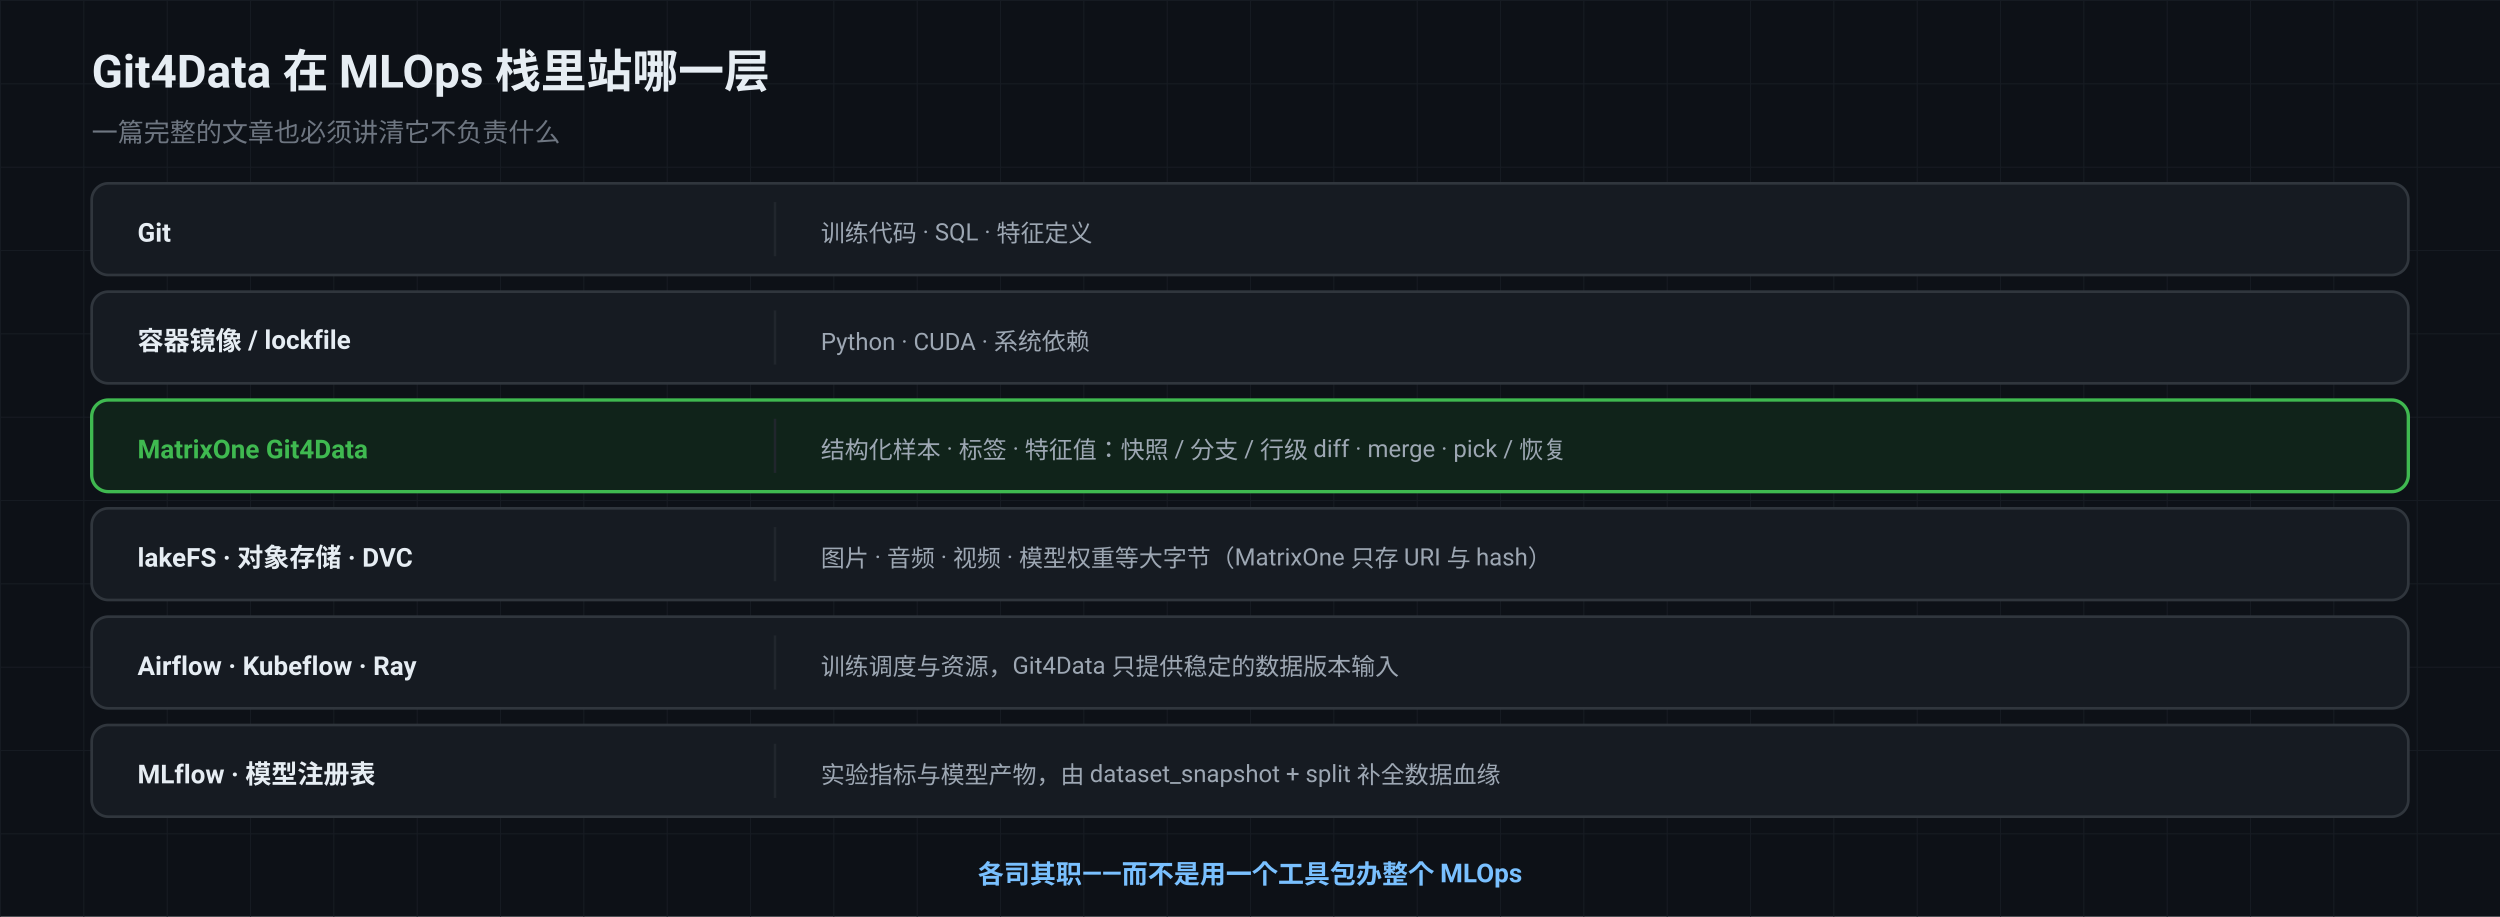
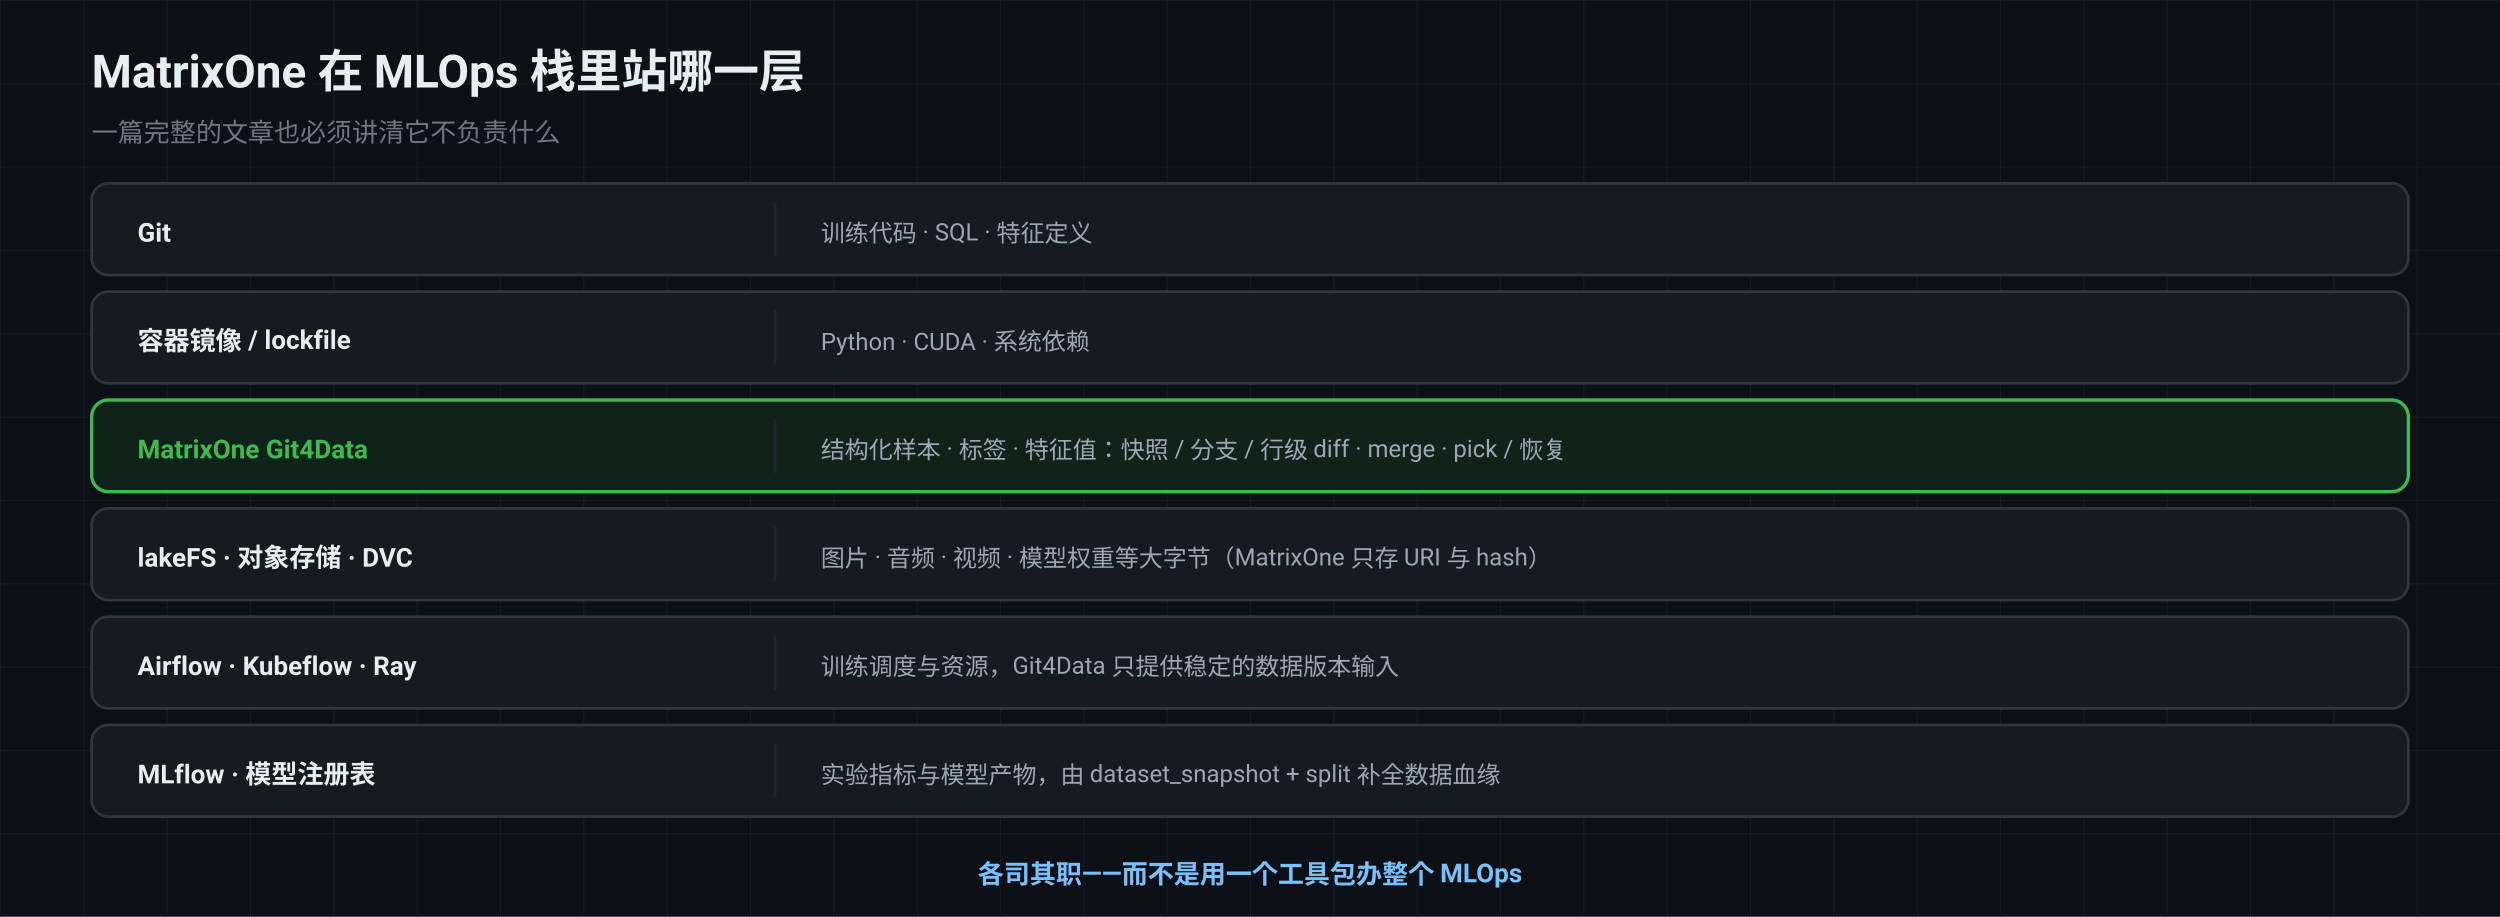
<svg xmlns="http://www.w3.org/2000/svg" viewBox="0 0 1200 440" font-family="-apple-system,'Segoe UI',Roboto,'PingFang SC','Microsoft YaHei',Arial,sans-serif">
  <defs>
    <pattern id="g" width="40" height="40" patternUnits="userSpaceOnUse">
      <path d="M40 0H0V40" fill="none" stroke="#161B22" stroke-width="1" />
    </pattern>
    <marker id="arr" markerWidth="8" markerHeight="8" refX="6" refY="3" orient="auto">
      <path d="M0 0L6 3L0 6Z" fill="#6E7681" />
    </marker>
    <marker id="arrL" markerWidth="9" markerHeight="9" refX="7" refY="3" orient="auto">
      <path d="M0 0L7 3L0 6Z" fill="#79C0FF" />
    </marker>
    <marker id="arrP" markerWidth="9" markerHeight="9" refX="7" refY="3" orient="auto">
      <path d="M0 0L7 3L0 6Z" fill="#A371F7" />
    </marker>
    <style>.mono{font-family:ui-monospace,'SF Mono',Menlo,Consolas,monospace;} .h{fill:#E6EDF3;} .m{fill:#9DA7B3;} .dim{fill:#6E7681;}</style>
  </defs>
  <rect width="1200" height="440" fill="#0D1117" />
  <rect width="1200" height="440" fill="url(#g)" />
-   <text x="44" y="42" class="h" font-size="22" font-weight="700">Git4Data 在 MLOps 栈里站哪一层</text>
+   <text x="44" y="42" class="h" font-size="22" font-weight="700">MatrixOne 在 MLOps 栈里站哪一层</text>
  <text x="44" y="68" class="dim" font-size="12.5">一篇完整的文章也必须讲清它不负责什么</text>
  <rect x="44" y="88" width="1112" height="44" rx="8" fill="#161B22" stroke="#30363D" stroke-width="1.3" />
  <text x="66" y="116" fill="#E6EDF3" font-size="12.5" font-weight="700">Git</text>
  <line x1="372" y1="97" x2="372" y2="123" stroke="#21262D" stroke-width="1.2" />
  <text x="394" y="116" class="m" font-size="11.5">训练代码 · SQL · 特征定义</text>
  <rect x="44" y="140" width="1112" height="44" rx="8" fill="#161B22" stroke="#30363D" stroke-width="1.3" />
  <text x="66" y="168" fill="#E6EDF3" font-size="12.5" font-weight="700">容器镜像 / lockfile</text>
  <line x1="372" y1="149" x2="372" y2="175" stroke="#21262D" stroke-width="1.2" />
  <text x="394" y="168" class="m" font-size="11.5">Python · CUDA · 系统依赖</text>
  <rect x="44" y="192" width="1112" height="44" rx="8" fill="#10231A" stroke="#3FB950" stroke-width="1.6" />
  <text x="66" y="220" fill="#3FB950" font-size="12.5" font-weight="700">MatrixOne Git4Data</text>
  <line x1="372" y1="201" x2="372" y2="227" stroke="#21262D" stroke-width="1.2" />
  <text x="394" y="220" class="m" font-size="11.5">结构化样本 · 标签 · 特征值：快照 / 分支 / 行级 diff · merge · pick / 恢复</text>
  <rect x="44" y="244" width="1112" height="44" rx="8" fill="#161B22" stroke="#30363D" stroke-width="1.3" />
  <text x="66" y="272" fill="#E6EDF3" font-size="12.5" font-weight="700">lakeFS · 对象存储 · DVC</text>
  <line x1="372" y1="253" x2="372" y2="279" stroke="#21262D" stroke-width="1.2" />
  <text x="394" y="272" class="m" font-size="11.5">图片 · 音频 · 视频 · 模型权重等大字节（MatrixOne 只存 URI 与 hash）</text>
  <rect x="44" y="296" width="1112" height="44" rx="8" fill="#161B22" stroke="#30363D" stroke-width="1.3" />
  <text x="66" y="324" fill="#E6EDF3" font-size="12.5" font-weight="700">Airflow · Kubeflow · Ray</text>
  <line x1="372" y1="305" x2="372" y2="331" stroke="#21262D" stroke-width="1.2" />
  <text x="394" y="324" class="m" font-size="11.5">训练调度与资源，Git4Data 只提供稳定的数据版本输入</text>
  <rect x="44" y="348" width="1112" height="44" rx="8" fill="#161B22" stroke="#30363D" stroke-width="1.3" />
  <text x="66" y="376" fill="#E6EDF3" font-size="12.5" font-weight="700">MLflow · 模型注册表</text>
  <line x1="372" y1="357" x2="372" y2="383" stroke="#21262D" stroke-width="1.2" />
  <text x="394" y="376" class="m" font-size="11.5">实验指标与模型产物，由 dataset_snapshot + split 补全数据血缘</text>
  <text x="600" y="424" fill="#79C0FF" font-size="12.5" text-anchor="middle" font-weight="700">各司其职——而不是用一个工具包办整个 MLOps</text>
</svg>
